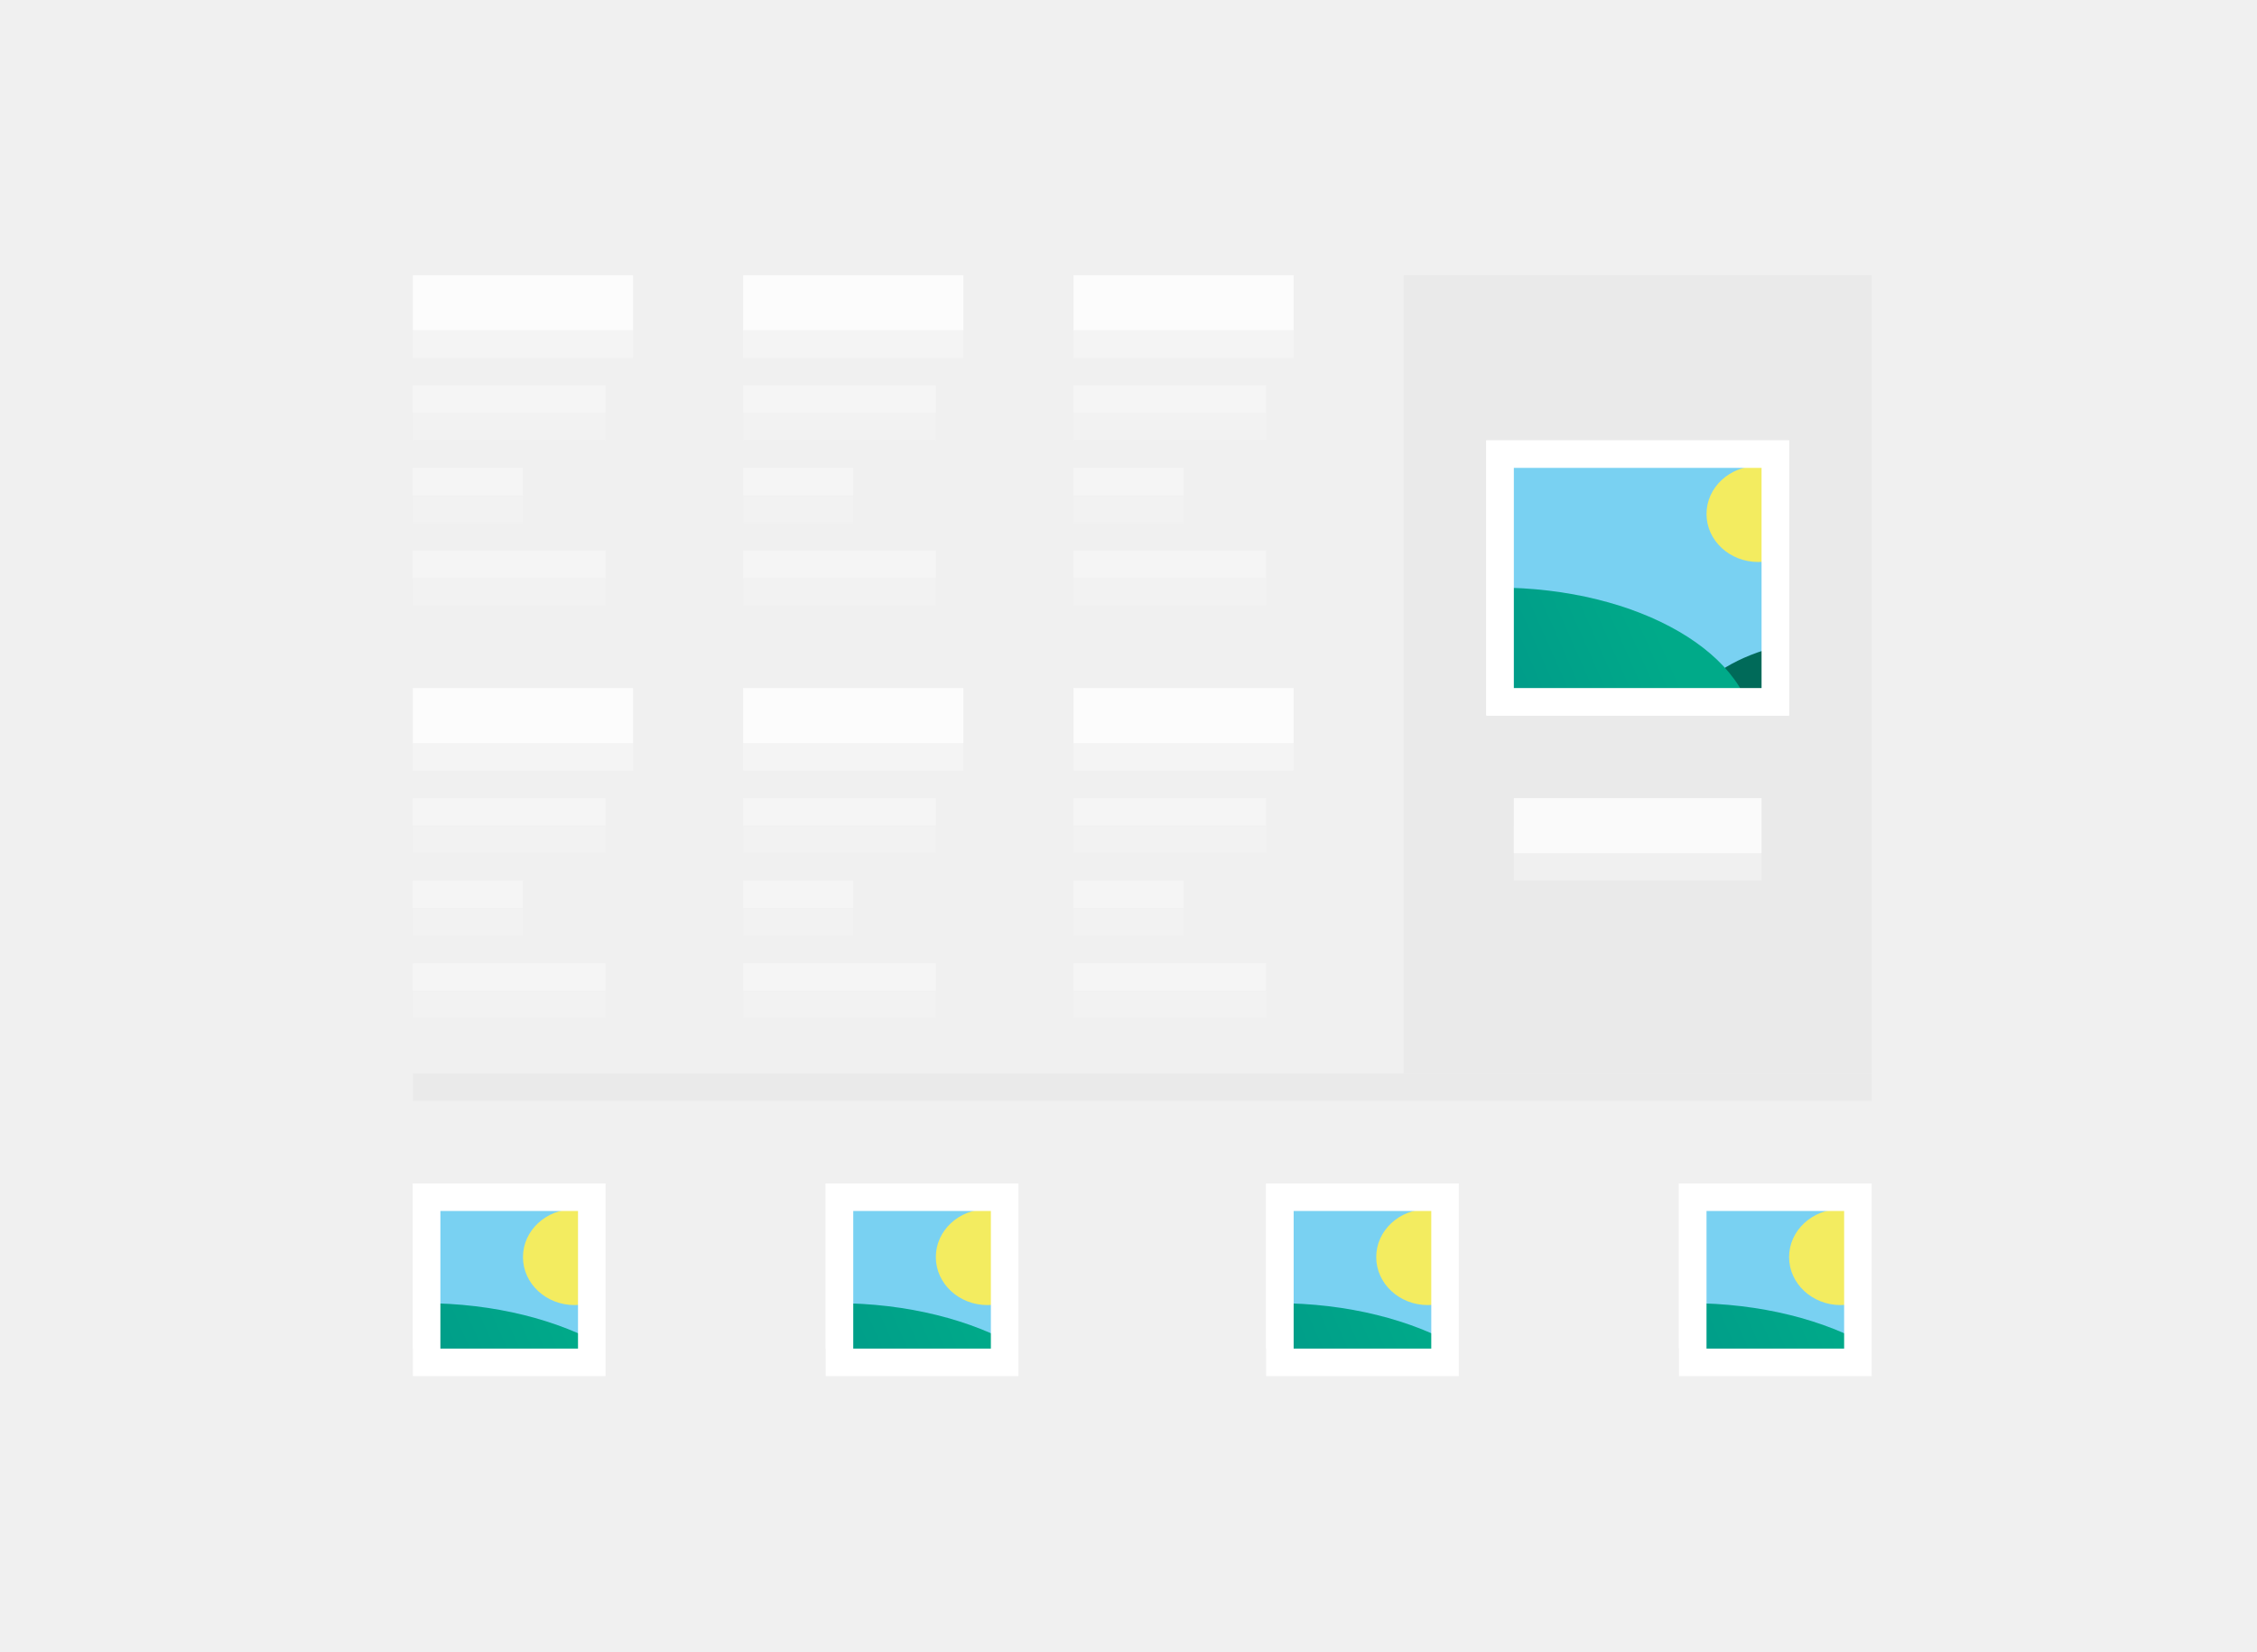
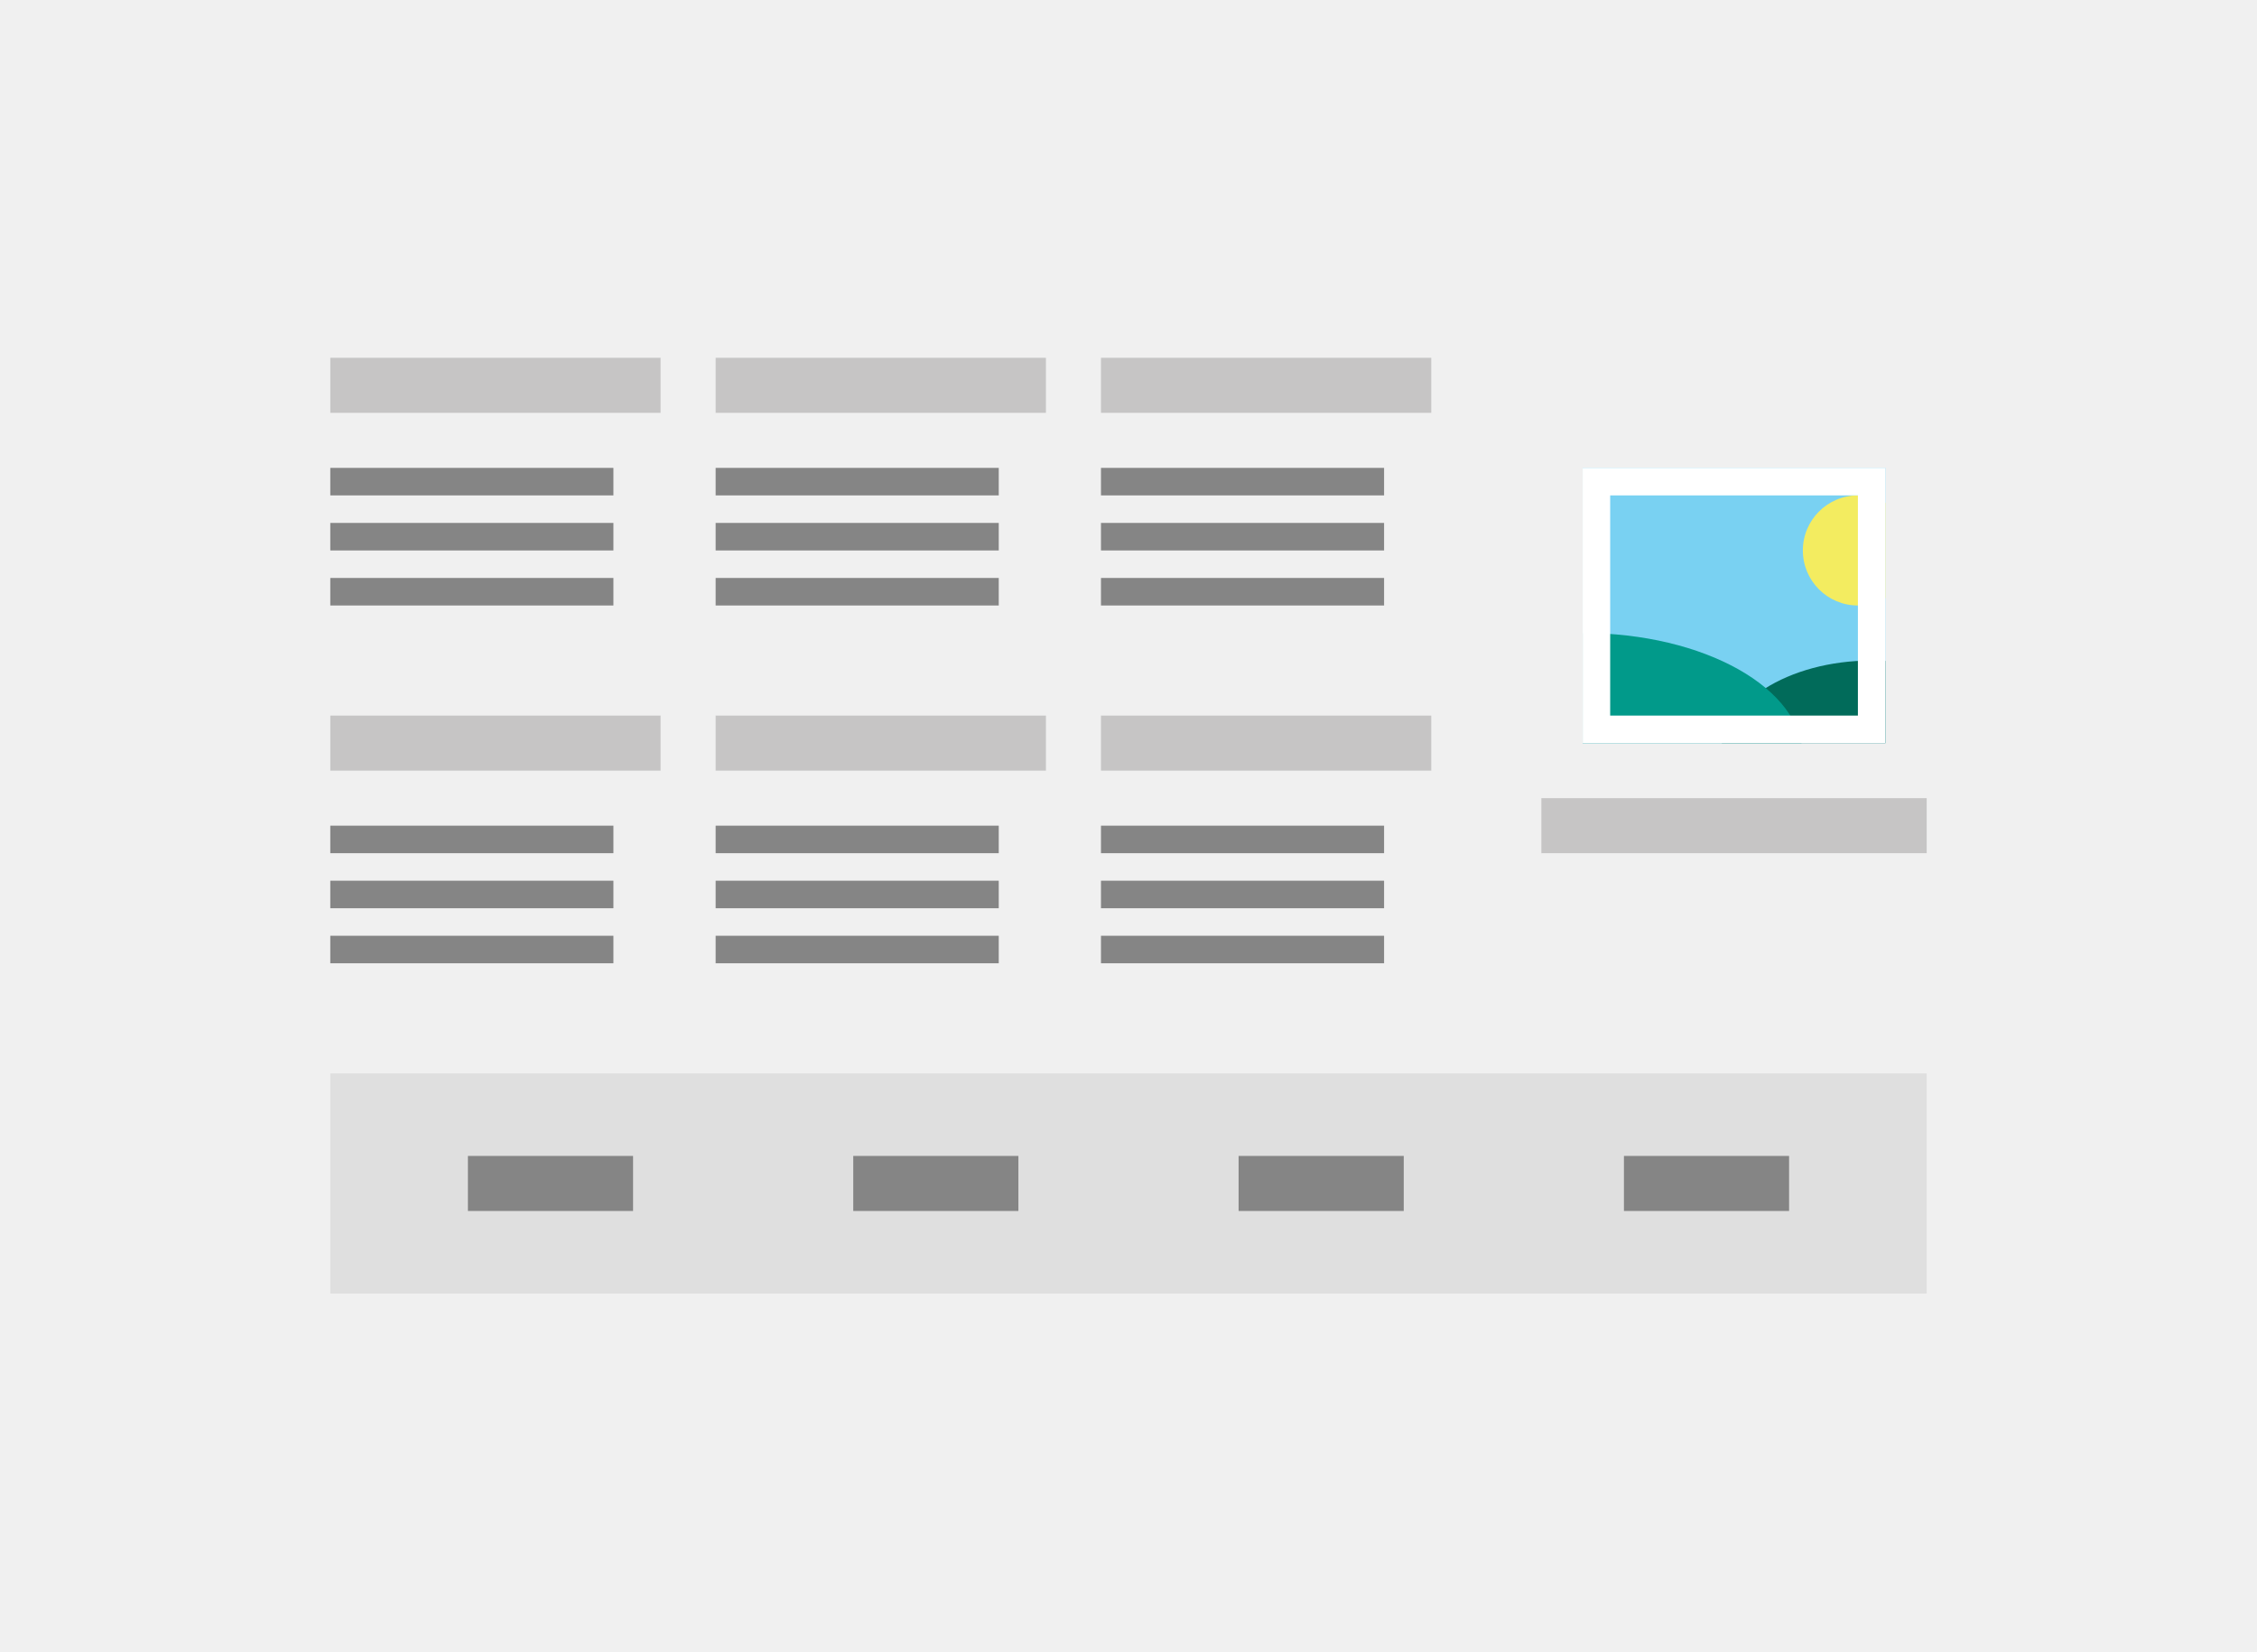
- <svg xmlns="http://www.w3.org/2000/svg" xmlns:xlink="http://www.w3.org/1999/xlink" width="82" height="60" viewBox="0 0 82 60">
+ <svg xmlns="http://www.w3.org/2000/svg" width="82" height="60" viewBox="0 0 82 60" fill="none">
+   <path d="M24 13H12V15H24V13Z" fill="#C6C5C5" />
+   <path d="M22.286 17H12V18H22.286V17Z" fill="#858585" />
+   <path d="M22.286 19H12V20H22.286V19Z" fill="#858585" />
+   <path d="M22.286 21H12V22H22.286V21Z" fill="#858585" />
+   <path d="M38 13H26V15H38V13Z" fill="#C6C5C5" />
+   <path d="M36.286 17H26V18H36.286V17Z" fill="#858585" />
+   <path d="M36.286 19H26V20H36.286V19Z" fill="#858585" />
+   <path d="M36.286 21H26V22H36.286V21Z" fill="#858585" />
+   <path d="M52 13H40V15H52V13Z" fill="#C6C5C5" />
+   <path d="M50.286 17H40V18H50.286V17Z" fill="#858585" />
+   <path d="M50.286 19H40V20H50.286V19Z" fill="#858585" />
+   <path d="M50.286 21H40V22H50.286V21Z" fill="#858585" />
+   <path d="M24 26H12V28H24V26Z" fill="#C6C5C5" />
+   <path d="M22.286 30H12V31H22.286V30Z" fill="#858585" />
+   <path d="M22.286 32H12V33H22.286V32Z" fill="#858585" />
+   <path d="M22.286 34H12V35H22.286V34Z" fill="#858585" />
+   <path d="M38 26H26V28H38V26Z" fill="#C6C5C5" />
+   <path d="M36.286 30H26V31H36.286V30Z" fill="#858585" />
+   <path d="M36.286 32H26V33H36.286V32Z" fill="#858585" />
+   <path d="M36.286 34H26V35H36.286V34Z" fill="#858585" />
+   <path d="M52 26H40V28H52V26Z" fill="#C6C5C5" />
+   <path d="M50.286 30H40V31H50.286V30Z" fill="#858585" />
+   <path d="M50.286 32H40V33H50.286V32Z" fill="#858585" />
+   <path d="M50.286 34H40V35H50.286V34Z" fill="#858585" />
+   <g clip-path="url(#clip0_18_3550)">
+     <rect x="57.5" y="17" width="11" height="10" fill="#79D1F2" />
+     <ellipse cx="68" cy="27.5" rx="5.5" ry="3.5" fill="#016B5A" />
+     <ellipse cx="57.5" cy="27.5" rx="8" ry="4.5" fill="#019A8A" />
+     <circle cx="67.5" cy="20" r="2" fill="#F3EC60" />
+   </g>
+   <rect x="58" y="17.5" width="10" height="9" stroke="white" />
+   <rect x="56" y="29" width="14" height="2" fill="#C6C5C5" />
+   <rect width="58" height="8" transform="translate(12 39)" fill="#DFDFDF" />
+   <rect x="17" y="42" width="6" height="2" fill="#858585" />
+   <rect x="31" y="42" width="6" height="2" fill="#858585" />
+   <rect x="45" y="42" width="6" height="2" fill="#858585" />
+   <rect x="59" y="42" width="6" height="2" fill="#858585" />
  <defs>
-     <rect id="path-1" width="8" height="2" x="0" y="0" />
-     <filter id="filter-2" width="107.1%" height="200%" x="-3.6%" y="-25%" filterUnits="objectBoundingBox">
-       <feOffset dy="1" in="SourceAlpha" result="shadowOffsetOuter1" />
-       <feComposite in="shadowOffsetOuter1" in2="SourceAlpha" operator="out" result="shadowOffsetOuter1" />
-       <feColorMatrix in="shadowOffsetOuter1" values="0 0 0 0 1   0 0 0 0 1   0 0 0 0 1  0 0 0 0.292 0" />
-     </filter>
-     <path id="path-3" d="M0 0L7 0 7 1 0 1M0 3L4 3 4 4 0 4M0 6L7 6 7 7 0 7" />
-     <filter id="filter-4" width="107.7%" height="128.6%" x="-3.8%" y="-7.1%" filterUnits="objectBoundingBox">
-       <feOffset dy="1" in="SourceAlpha" result="shadowOffsetOuter1" />
-       <feComposite in="shadowOffsetOuter1" in2="SourceAlpha" operator="out" result="shadowOffsetOuter1" />
-       <feColorMatrix in="shadowOffsetOuter1" values="0 0 0 0 1   0 0 0 0 1   0 0 0 0 1  0 0 0 0.1 0" />
-     </filter>
-     <rect id="path-5" width="10.5" height="9.535" x="0" y="0" />
-     <rect id="path-6" width="9" height="2" x="0" y="0" />
-     <linearGradient id="linearGradient-7" x1="72.875%" x2="40.332%" y1="46.704%" y2="35.129%">
-       <stop offset="0%" stop-color="#008374" />
-       <stop offset="100%" stop-color="#006A59" />
-     </linearGradient>
-     <linearGradient id="linearGradient-8" x1="88.517%" x2="50%" y1="40.057%" y2="50%">
-       <stop offset="0%" stop-color="#00AA89" />
-       <stop offset="100%" stop-color="#009989" />
-     </linearGradient>
-     <rect id="path-9" width="6.535" height="6.535" x="0" y="0" />
+     <clipPath id="clip0_18_3550">
+       <rect x="57.5" y="17" width="11" height="10" fill="white" />
+     </clipPath>
  </defs>
-   <g fill="none" fill-rule="evenodd" class="snippets_thumbs">
-     <g class="s_mega_menu_menus_logos">
-       <rect width="82" height="60" class="bg" />
-       <g class="group" transform="translate(15 10)">
-         <g class="group">
-           <g class="rectangle">
-             <use fill="#000" filter="url(#filter-2)" xlink:href="#path-1" />
-             <use fill="#FFF" fill-opacity=".78" xlink:href="#path-1" />
-           </g>
-           <g class="combined_shape" transform="translate(0 4)">
-             <use fill="#000" filter="url(#filter-4)" xlink:href="#path-3" />
-             <use fill="#FFF" fill-opacity=".348" xlink:href="#path-3" />
-           </g>
-         </g>
-         <g class="group" transform="translate(12)">
-           <g class="rectangle">
-             <use fill="#000" filter="url(#filter-2)" xlink:href="#path-1" />
-             <use fill="#FFF" fill-opacity=".78" xlink:href="#path-1" />
-           </g>
-           <g class="combined_shape" transform="translate(0 4)">
-             <use fill="#000" filter="url(#filter-4)" xlink:href="#path-3" />
-             <use fill="#FFF" fill-opacity=".348" xlink:href="#path-3" />
-           </g>
-         </g>
-         <g class="group" transform="translate(24)">
-           <g class="rectangle">
-             <use fill="#000" filter="url(#filter-2)" xlink:href="#path-1" />
-             <use fill="#FFF" fill-opacity=".78" xlink:href="#path-1" />
-           </g>
-           <g class="combined_shape" transform="translate(0 4)">
-             <use fill="#000" filter="url(#filter-4)" xlink:href="#path-3" />
-             <use fill="#FFF" fill-opacity=".348" xlink:href="#path-3" />
-           </g>
-         </g>
-         <g class="group" transform="translate(0 15)">
-           <g class="rectangle">
-             <use fill="#000" filter="url(#filter-2)" xlink:href="#path-1" />
-             <use fill="#FFF" fill-opacity=".78" xlink:href="#path-1" />
-           </g>
-           <g class="combined_shape" transform="translate(0 4)">
-             <use fill="#000" filter="url(#filter-4)" xlink:href="#path-3" />
-             <use fill="#FFF" fill-opacity=".348" xlink:href="#path-3" />
-           </g>
-         </g>
-         <g class="group" transform="translate(12 15)">
-           <g class="rectangle">
-             <use fill="#000" filter="url(#filter-2)" xlink:href="#path-1" />
-             <use fill="#FFF" fill-opacity=".78" xlink:href="#path-1" />
-           </g>
-           <g class="combined_shape" transform="translate(0 4)">
-             <use fill="#000" filter="url(#filter-4)" xlink:href="#path-3" />
-             <use fill="#FFF" fill-opacity=".348" xlink:href="#path-3" />
-           </g>
-         </g>
-         <g class="group" transform="translate(24 15)">
-           <g class="rectangle">
-             <use fill="#000" filter="url(#filter-2)" xlink:href="#path-1" />
-             <use fill="#FFF" fill-opacity=".78" xlink:href="#path-1" />
-           </g>
-           <g class="combined_shape" transform="translate(0 4)">
-             <use fill="#000" filter="url(#filter-4)" xlink:href="#path-3" />
-             <use fill="#FFF" fill-opacity=".348" xlink:href="#path-3" />
-           </g>
-         </g>
-         <rect width="17" height="29" fill="#D8D8D8" class="rectangle" opacity=".219" transform="translate(36)" />
-         <g class="group" transform="translate(39 6)">
-           <g class="image_1_border" transform="">
-             <rect width="11" height="10" fill="#FFF" class="rectangle" />
-             <g class="oval___oval_mask" transform="translate(.25 .233)">
-               <mask id="mask-9" fill="#fff">
-                 <use xlink:href="#path-5" />
-               </mask>
-               <use fill="#79D1F2" class="mask" xlink:href="#path-5" />
-               <ellipse cx="9.625" cy="2.442" fill="#F3EC60" class="oval" mask="url(#mask-9)" rx="1.875" ry="1.744" />
-               <ellipse cx="12.625" cy="10.465" fill="url(#linearGradient-7)" class="oval" mask="url(#mask-9)" rx="5.875" ry="3.488" />
-               <ellipse cx=".125" cy="10.581" fill="url(#linearGradient-8)" class="oval" mask="url(#mask-9)" rx="9.375" ry="5.465" />
-             </g>
-             <path fill="#FFF" d="M11 0v10H0V0h11zm-11 1H1v8h9V1z" class="rectangle_2" />
-           </g>
-           <g class="rectangle" transform="translate(1 13)">
-             <use fill="#000" filter="url(#filter-2)" xlink:href="#path-6" />
-             <use fill="#FFF" fill-opacity=".78" xlink:href="#path-6" />
-           </g>
-         </g>
-         <rect width="53" height="1" fill="#D8D8D8" class="rectangle_bg" opacity=".219" transform="translate(0 29)" />
-         <g class="image_1_border" transform="translate(0 33)">
-           <rect width="6" height="6" fill="#FFF" class="rectangle" />
-           <g class="oval___oval_mask" transform="translate(.25 .233)">
-             <mask id="mask-8" fill="#fff">
-               <use xlink:href="#path-9" />
-             </mask>
-             <use fill="#79D1F2" class="mask" xlink:href="#path-9" />
-             <ellipse cx="5.625" cy="2.442" fill="#F3EC60" class="oval" mask="url(#mask-8)" rx="1.875" ry="1.744" />
-             <ellipse cx="12.625" cy="9.465" fill="url(#linearGradient-7)" class="oval" mask="url(#mask-8)" rx="5.875" ry="3.488" />
-             <ellipse cx=".125" cy="9.581" fill="url(#linearGradient-8)" class="oval" mask="url(#mask-8)" rx="9.375" ry="5.465" />
-           </g>
-           <path fill="#FFF" d="M7 0V7H0V0H7ZM6 1H1V6H6V1Z" class="rectangle_2" />
-         </g>
-         <g class="image_1_border" transform="translate(15 33)">
-           <rect width="6" height="6" fill="#FFF" class="rectangle" />
-           <g class="oval___oval_mask" transform="translate(.25 .233)">
-             <mask id="mask-8" fill="#fff">
-               <use xlink:href="#path-9" />
-             </mask>
-             <use fill="#79D1F2" class="mask" xlink:href="#path-9" />
-             <ellipse cx="5.625" cy="2.442" fill="#F3EC60" class="oval" mask="url(#mask-8)" rx="1.875" ry="1.744" />
-             <ellipse cx="12.625" cy="9.465" fill="url(#linearGradient-7)" class="oval" mask="url(#mask-8)" rx="5.875" ry="3.488" />
-             <ellipse cx=".125" cy="9.581" fill="url(#linearGradient-8)" class="oval" mask="url(#mask-8)" rx="9.375" ry="5.465" />
-           </g>
-           <path fill="#FFF" d="M7 0V7H0V0H7ZM6 1H1V6H6V1Z" class="rectangle_2" />
-         </g>
-         <g class="image_1_border" transform="translate(31 33)">
-           <rect width="6" height="6" fill="#FFF" class="rectangle" />
-           <g class="oval___oval_mask" transform="translate(.25 .233)">
-             <mask id="mask-8" fill="#fff">
-               <use xlink:href="#path-9" />
-             </mask>
-             <use fill="#79D1F2" class="mask" xlink:href="#path-9" />
-             <ellipse cx="5.625" cy="2.442" fill="#F3EC60" class="oval" mask="url(#mask-8)" rx="1.875" ry="1.744" />
-             <ellipse cx="12.625" cy="9.465" fill="url(#linearGradient-7)" class="oval" mask="url(#mask-8)" rx="5.875" ry="3.488" />
-             <ellipse cx=".125" cy="9.581" fill="url(#linearGradient-8)" class="oval" mask="url(#mask-8)" rx="9.375" ry="5.465" />
-           </g>
-           <path fill="#FFF" d="M7 0V7H0V0H7ZM6 1H1V6H6V1Z" class="rectangle_2" />
-         </g>
-         <g class="image_1_border" transform="translate(46 33)">
-           <rect width="6" height="6" fill="#FFF" class="rectangle" />
-           <g class="oval___oval_mask" transform="translate(.25 .233)">
-             <mask id="mask-8" fill="#fff">
-               <use xlink:href="#path-9" />
-             </mask>
-             <use fill="#79D1F2" class="mask" xlink:href="#path-9" />
-             <ellipse cx="5.625" cy="2.442" fill="#F3EC60" class="oval" mask="url(#mask-8)" rx="1.875" ry="1.744" />
-             <ellipse cx="12.625" cy="9.465" fill="url(#linearGradient-7)" class="oval" mask="url(#mask-8)" rx="5.875" ry="3.488" />
-             <ellipse cx=".125" cy="9.581" fill="url(#linearGradient-8)" class="oval" mask="url(#mask-8)" rx="9.375" ry="5.465" />
-           </g>
-           <path fill="#FFF" d="M7 0V7H0V0H7ZM6 1H1V6H6V1Z" class="rectangle_2" />
-         </g>
-       </g>
-     </g>
-   </g>
</svg>
